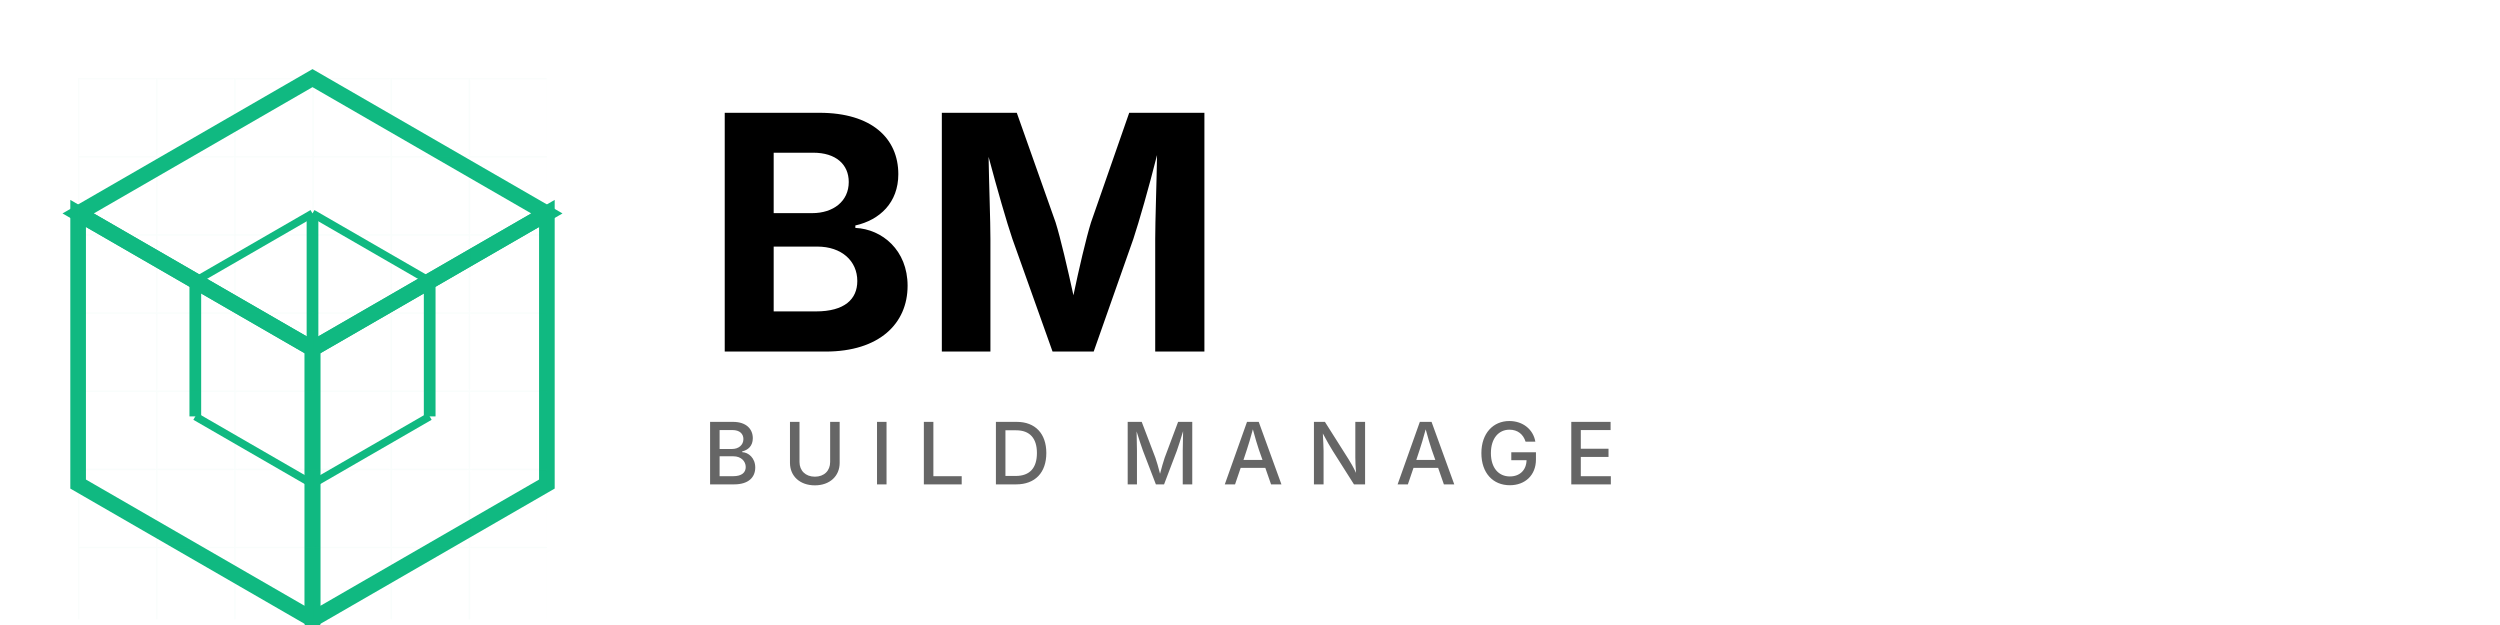
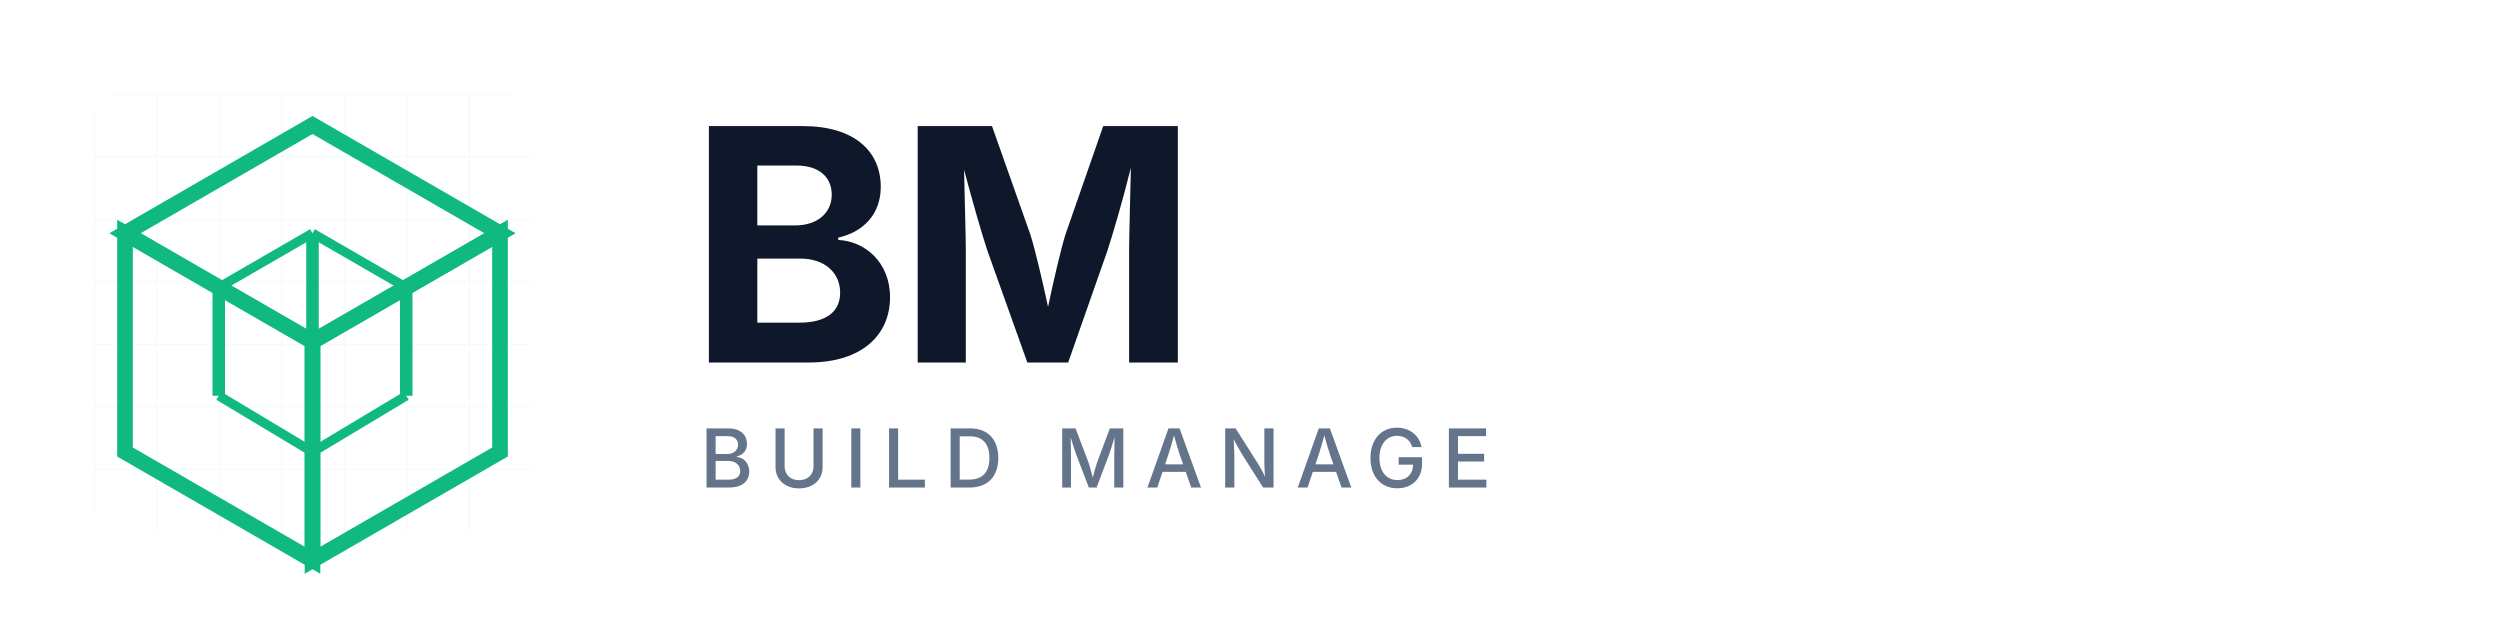
- <svg xmlns="http://www.w3.org/2000/svg" viewBox="0 0 320 80" fill="none">
-   <g transform="translate(10, 10)">
-     <path d="M30 0 L60 17.32 L30 34.64 L0 17.32 Z" stroke="#10B981" stroke-width="2" fill="none" />
-     <path d="M0 17.32 L30 34.64 L30 69.28 L0 51.96 Z" stroke="#10B981" stroke-width="2" fill="none" />
-     <path d="M30 34.64 L60 17.32 L60 51.96 L30 69.28 Z" stroke="#10B981" stroke-width="2" fill="none" />
-     <path d="M30 17.32 L30 69.28" stroke="#10B981" stroke-width="1.5" />
-     <path d="M15 25.98 L15 43.3" stroke="#10B981" stroke-width="1.5" />
-     <path d="M15 25.98 L30 17.32" stroke="#10B981" stroke-width="1" />
-     <path d="M15 43.3 L30 51.96" stroke="#10B981" stroke-width="1" />
-     <path d="M45 25.98 L45 43.3" stroke="#10B981" stroke-width="1.5" />
-     <path d="M45 25.98 L30 17.32" stroke="#10B981" stroke-width="1" />
-     <path d="M45 43.3 L30 51.96" stroke="#10B981" stroke-width="1" />
-     <defs>
-       <pattern id="grid-main" width="10" height="10" patternUnits="userSpaceOnUse">
-         <path d="M 10 0 L 0 0 0 10" fill="none" stroke="#10B981" stroke-width="0.3" opacity="0.1" />
-       </pattern>
-     </defs>
-     <rect width="60" height="69.28" fill="url(#grid-main)" opacity="0.3" />
+ <svg xmlns="http://www.w3.org/2000/svg" viewBox="0 0 400 100" fill="none">
+   <defs>
+     <pattern id="grid" width="10" height="10" patternUnits="userSpaceOnUse">
+       <path d="M 10 0 L 0 0 0 10" fill="none" stroke="#10B981" stroke-width="0.3" opacity="0.12" />
+     </pattern>
+   </defs>
+   <g transform="translate(15, 15)">
+     <rect width="70" height="70" fill="url(#grid)" opacity="0.5" rx="4" />
+     <path d="M35 5 L65 22.32 L35 39.64 L5 22.32 Z" stroke="#10B981" stroke-width="2.5" fill="none" />
+     <path d="M5 22.32 L35 39.64 L35 74.64 L5 57.32 Z" stroke="#10B981" stroke-width="2.5" fill="none" />
+     <path d="M35 39.64 L65 22.32 L65 57.32 L35 74.64 Z" stroke="#10B981" stroke-width="2.5" fill="none" />
+     <path d="M35 22.32 L35 74.64" stroke="#10B981" stroke-width="2" />
+     <path d="M20 30.99 L20 48.32" stroke="#10B981" stroke-width="2" />
+     <path d="M20 30.99 L35 22.32" stroke="#10B981" stroke-width="1.5" />
+     <path d="M20 48.32 L35 57.32" stroke="#10B981" stroke-width="1.5" />
+     <path d="M50 30.99 L50 48.32" stroke="#10B981" stroke-width="2" />
+     <path d="M50 30.99 L35 22.32" stroke="#10B981" stroke-width="1.5" />
+     <path d="M50 48.32 L35 57.32" stroke="#10B981" stroke-width="1.5" />
  </g>
-   <text x="90" y="45" font-family="Inter, system-ui, sans-serif" font-weight="700" font-size="42" fill="currentColor">BM</text>
-   <text x="90" y="62" font-family="Inter, system-ui, sans-serif" font-weight="500" font-size="11" fill="currentColor" letter-spacing="3" opacity="0.6">BUILD MANAGE</text>
+   <text x="110" y="58" font-family="system-ui, -apple-system, Inter, sans-serif" font-weight="700" font-size="52" fill="#0f172a" letter-spacing="-1">BM</text>
+   <text x="112" y="78" font-family="system-ui, -apple-system, Inter, sans-serif" font-weight="500" font-size="13" fill="#64748b" letter-spacing="2.5">BUILD MANAGE</text>
</svg>
